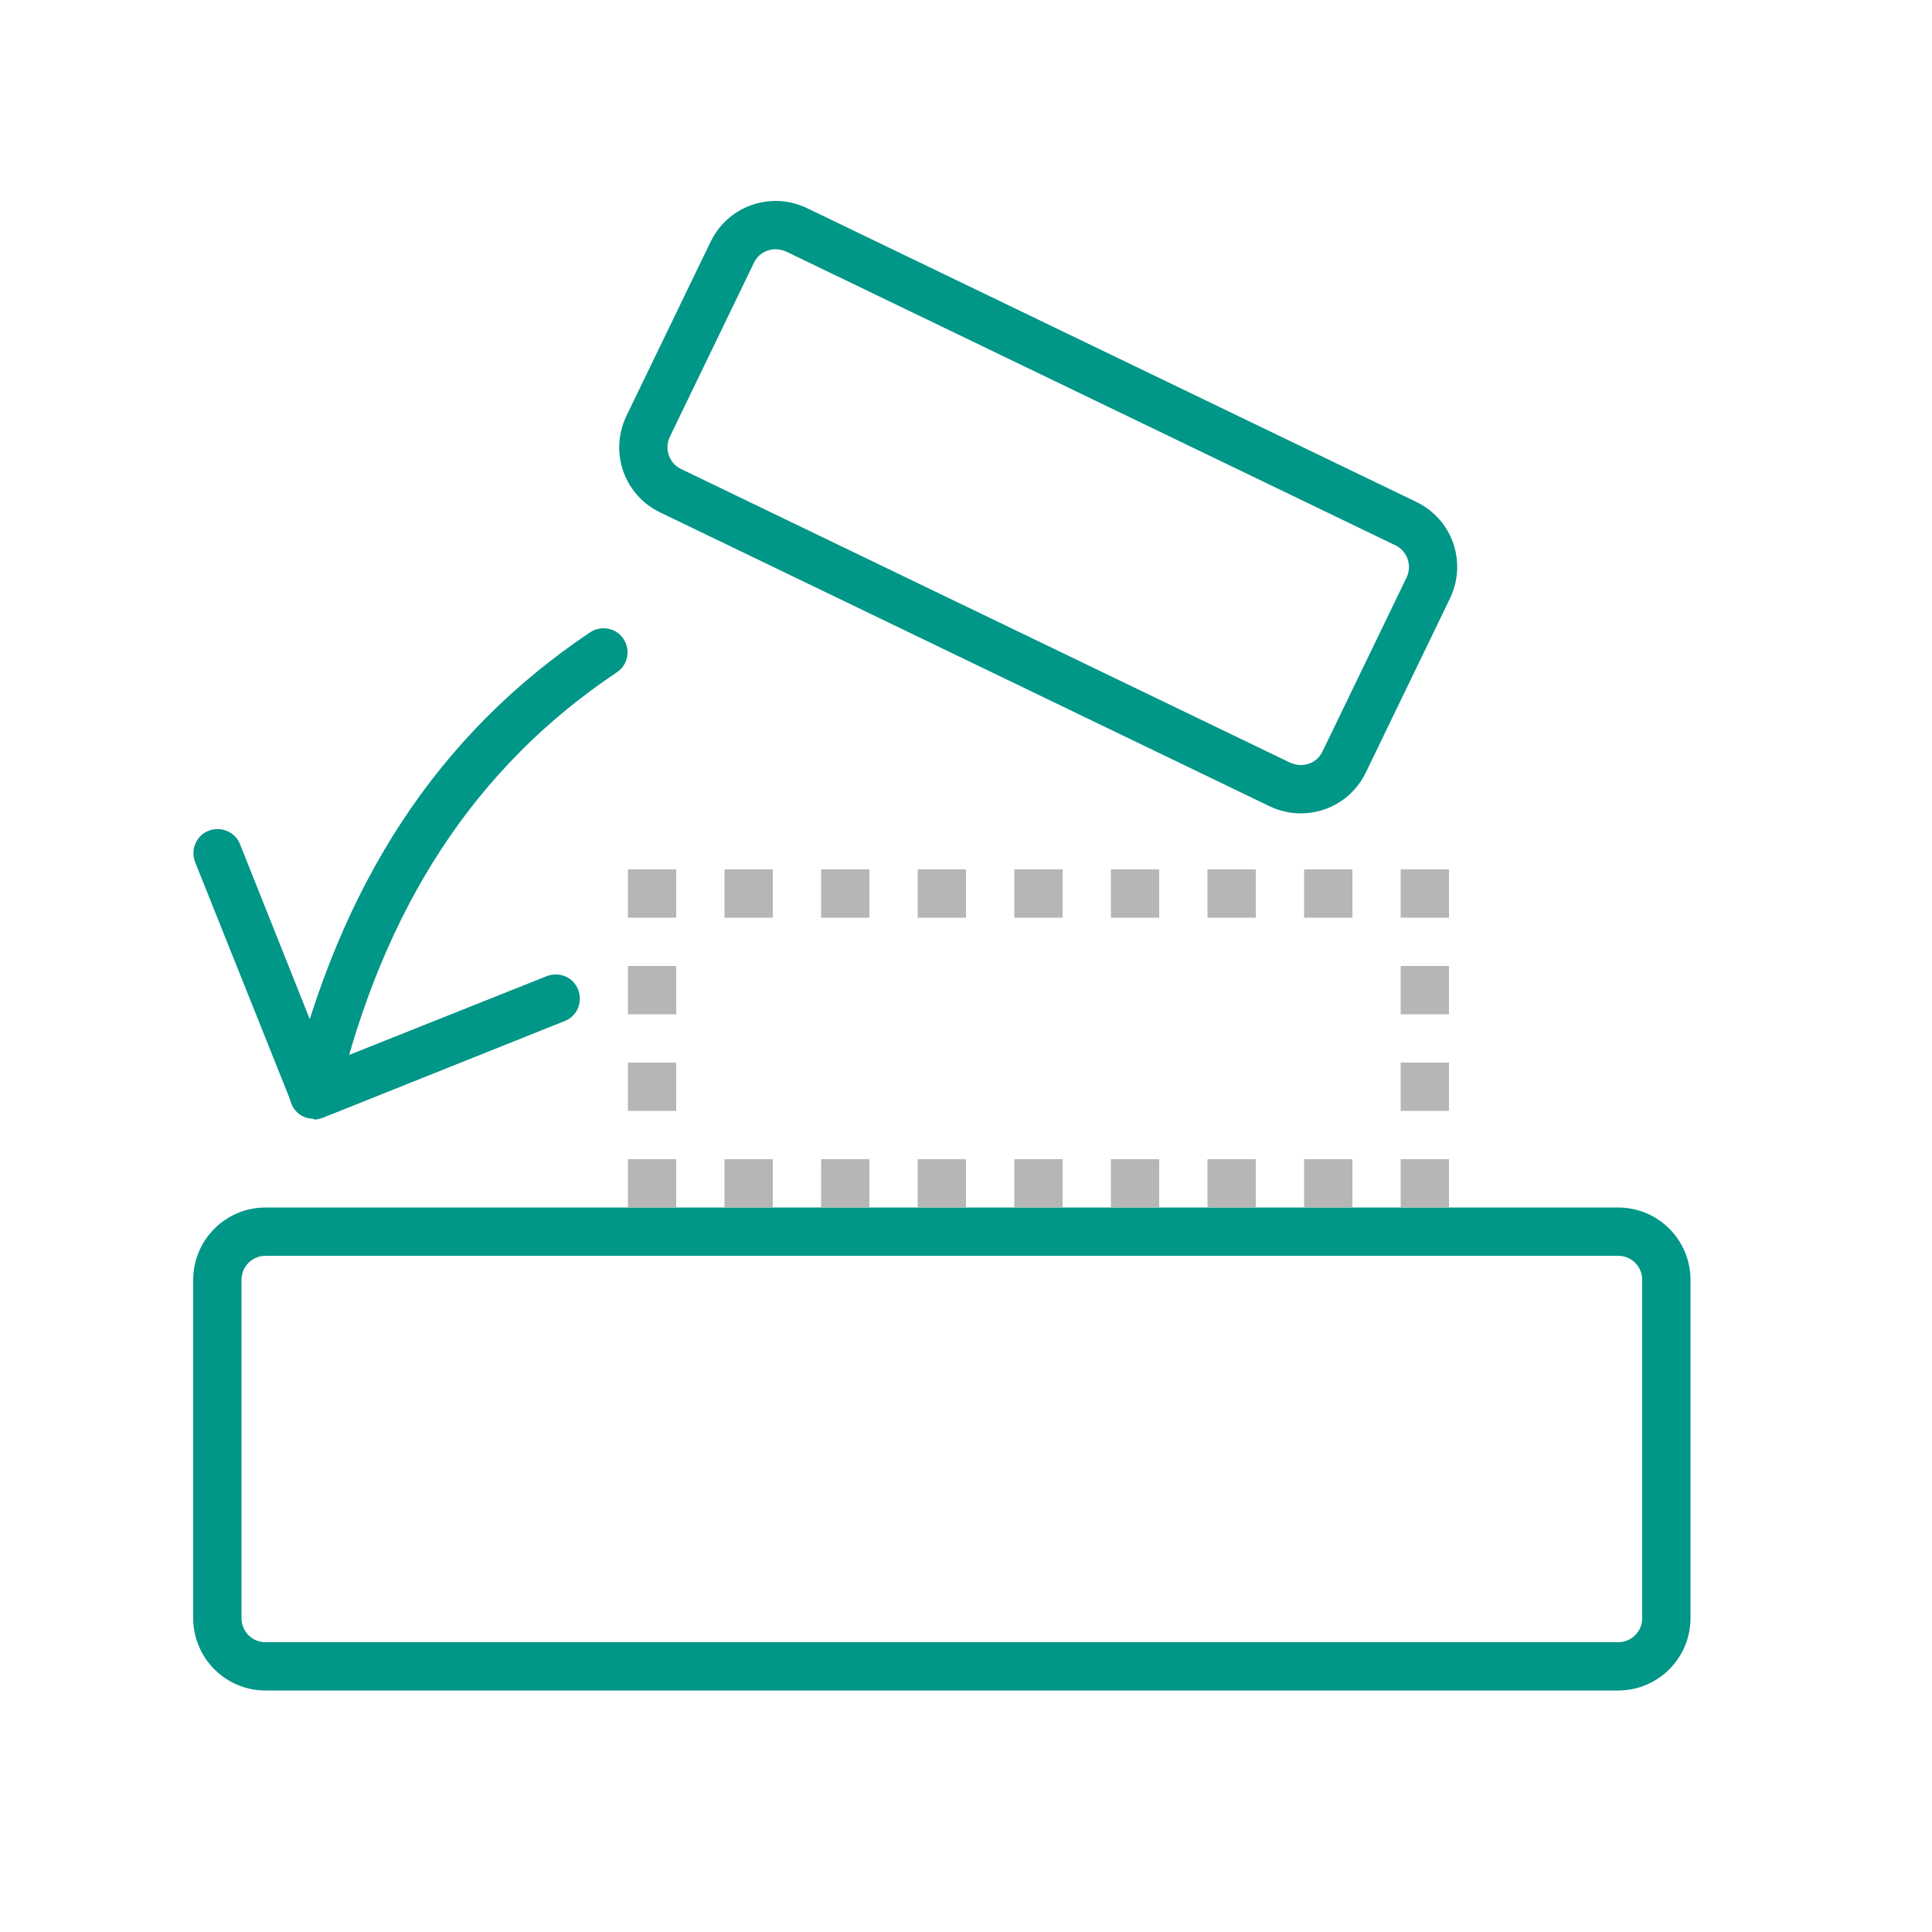
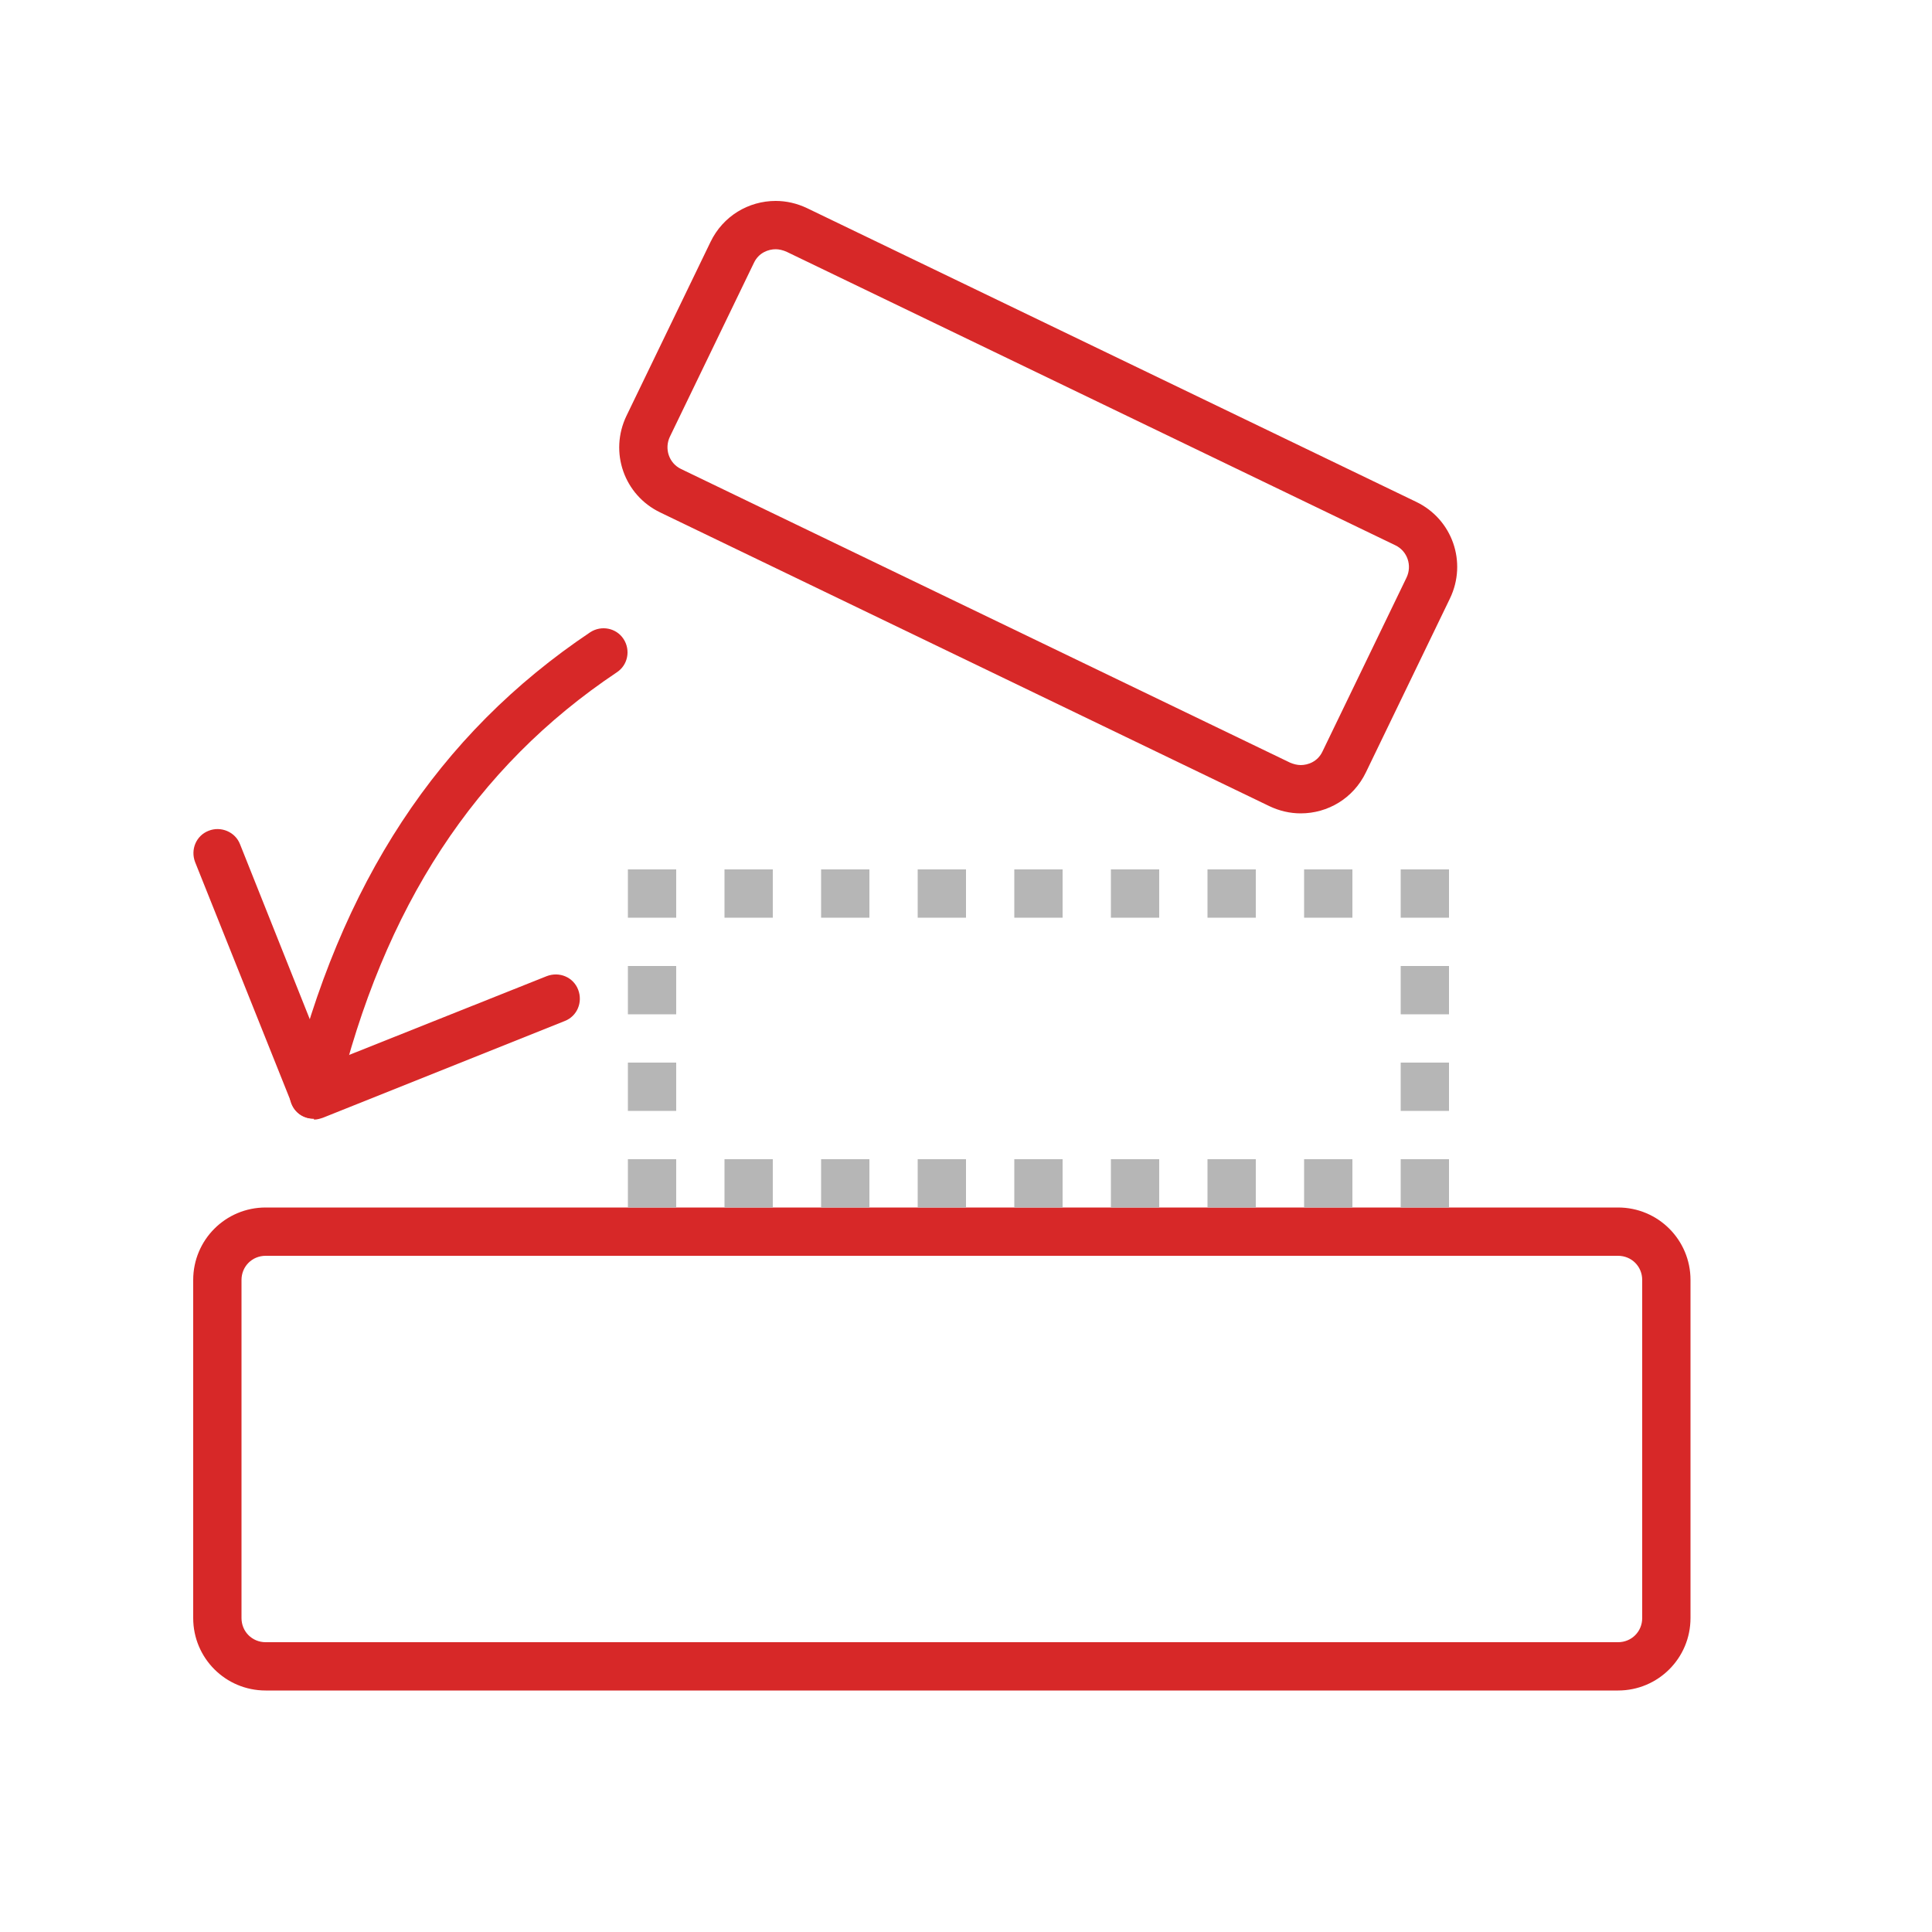
<svg xmlns="http://www.w3.org/2000/svg" id="a" width="40" height="40" viewBox="0 0 40 40">
-   <path d="M33.5,35H5.5c-.83,0-1.5-.67-1.5-1.5v-7c0-.83.67-1.5,1.5-1.5h28c.83,0,1.5.67,1.5,1.5v7c0,.83-.67,1.5-1.5,1.5ZM5.5,26c-.28,0-.5.22-.5.5v7c0,.28.22.5.5.5h28c.28,0,.5-.22.5-.5v-7c0-.28-.22-.5-.5-.5H5.5Z" style="fill:#009688;" />
+   <path d="M33.5,35H5.5c-.83,0-1.5-.67-1.5-1.5v-7c0-.83.67-1.5,1.5-1.5h28c.83,0,1.5.67,1.5,1.5v7c0,.83-.67,1.5-1.5,1.5ZM5.5,26c-.28,0-.5.22-.5.5v7c0,.28.22.5.5.5h28c.28,0,.5-.22.5-.5v-7c0-.28-.22-.5-.5-.5H5.5Z" style="fill:#d72828;" />
  <rect x="13" y="18" width="1" height="1" style="fill:#b6b6b6;" />
  <rect x="15" y="18" width="1" height="1" style="fill:#b6b6b6;" />
  <rect x="17" y="18" width="1" height="1" style="fill:#b6b6b6;" />
  <rect x="19" y="18" width="1" height="1" style="fill:#b6b6b6;" />
  <rect x="21" y="18" width="1" height="1" style="fill:#b6b6b6;" />
  <rect x="23" y="18" width="1" height="1" style="fill:#b6b6b6;" />
  <rect x="25" y="18" width="1" height="1" style="fill:#b6b6b6;" />
  <rect x="27" y="18" width="1" height="1" style="fill:#b6b6b6;" />
  <rect x="29" y="18" width="1" height="1" style="fill:#b6b6b6;" />
  <rect x="15" y="24" width="1" height="1" style="fill:#b6b6b6;" />
  <rect x="17" y="24" width="1" height="1" style="fill:#b6b6b6;" />
  <rect x="19" y="24" width="1" height="1" style="fill:#b6b6b6;" />
  <rect x="21" y="24" width="1" height="1" style="fill:#b6b6b6;" />
  <rect x="23" y="24" width="1" height="1" style="fill:#b6b6b6;" />
  <rect x="25" y="24" width="1" height="1" style="fill:#b6b6b6;" />
  <rect x="27" y="24" width="1" height="1" style="fill:#b6b6b6;" />
  <rect x="29" y="24" width="1" height="1" style="fill:#b6b6b6;" />
  <rect x="13" y="20" width="1" height="1" style="fill:#b6b6b6;" />
  <rect x="29" y="20" width="1" height="1" style="fill:#b6b6b6;" />
  <rect x="13" y="22" width="1" height="1" style="fill:#b6b6b6;" />
  <rect x="29" y="22" width="1" height="1" style="fill:#b6b6b6;" />
  <rect x="13" y="24" width="1" height="1" style="fill:#b6b6b6;" />
-   <path d="M6.5,23.16c-.2,0-.39-.12-.46-.31l-2-5c-.1-.26.02-.55.28-.65.25-.1.55.02.65.28l1.81,4.54,4.54-1.81c.26-.1.55.02.65.28s-.02.55-.28.65l-5,2c-.06.02-.12.04-.19.04Z" style="fill:#009688;" />
-   <path d="M6.5,23.16s-.08,0-.12-.01c-.27-.06-.43-.33-.37-.6,1.03-4.26,3.06-7.35,6.21-9.46.23-.15.54-.09.69.14.15.23.09.54-.14.69-2.93,1.96-4.83,4.85-5.79,8.86-.06.23-.26.38-.49.38Z" style="fill:#009688;" />
-   <path d="M16.06,5.16c.07,0,.15.02.22.05l12.61,6.08c.25.12.35.42.23.67l-1.74,3.6c-.1.21-.3.28-.45.28-.07,0-.15-.02-.22-.05l-12.61-6.08c-.25-.12-.35-.42-.23-.67l1.74-3.6c.1-.21.3-.28.45-.28M16.06,4.16c-.56,0-1.09.31-1.35.85l-1.74,3.6c-.36.75-.05,1.64.7,2l12.61,6.08c.21.1.43.15.65.15.56,0,1.09-.31,1.35-.85l1.74-3.6c.36-.75.05-1.64-.7-2l-12.61-6.08c-.21-.1-.43-.15-.65-.15h0Z" style="fill:#009688;" />
+   <path d="M6.5,23.16c-.2,0-.39-.12-.46-.31l-2-5c-.1-.26.02-.55.28-.65.25-.1.55.02.65.28l1.81,4.54,4.54-1.81c.26-.1.55.02.65.28s-.02.55-.28.65l-5,2c-.06.02-.12.04-.19.04Z" style="fill:#d72828;" />
+   <path d="M6.5,23.16s-.08,0-.12-.01c-.27-.06-.43-.33-.37-.6,1.03-4.26,3.06-7.35,6.21-9.46.23-.15.54-.09.69.14.15.23.09.54-.14.69-2.93,1.96-4.83,4.85-5.79,8.86-.06.23-.26.38-.49.38Z" style="fill:#d72828;" />
+   <path d="M16.06,5.16c.07,0,.15.02.22.05l12.61,6.08c.25.12.35.42.23.67l-1.74,3.6c-.1.21-.3.28-.45.28-.07,0-.15-.02-.22-.05l-12.61-6.08c-.25-.12-.35-.42-.23-.67l1.74-3.6c.1-.21.3-.28.45-.28M16.06,4.16c-.56,0-1.09.31-1.35.85l-1.74,3.6c-.36.75-.05,1.64.7,2l12.61,6.08c.21.1.43.15.65.15.56,0,1.09-.31,1.35-.85l1.74-3.6c.36-.75.05-1.64-.7-2l-12.61-6.08c-.21-.1-.43-.15-.65-.15h0Z" style="fill:#d72828;" />
</svg>
